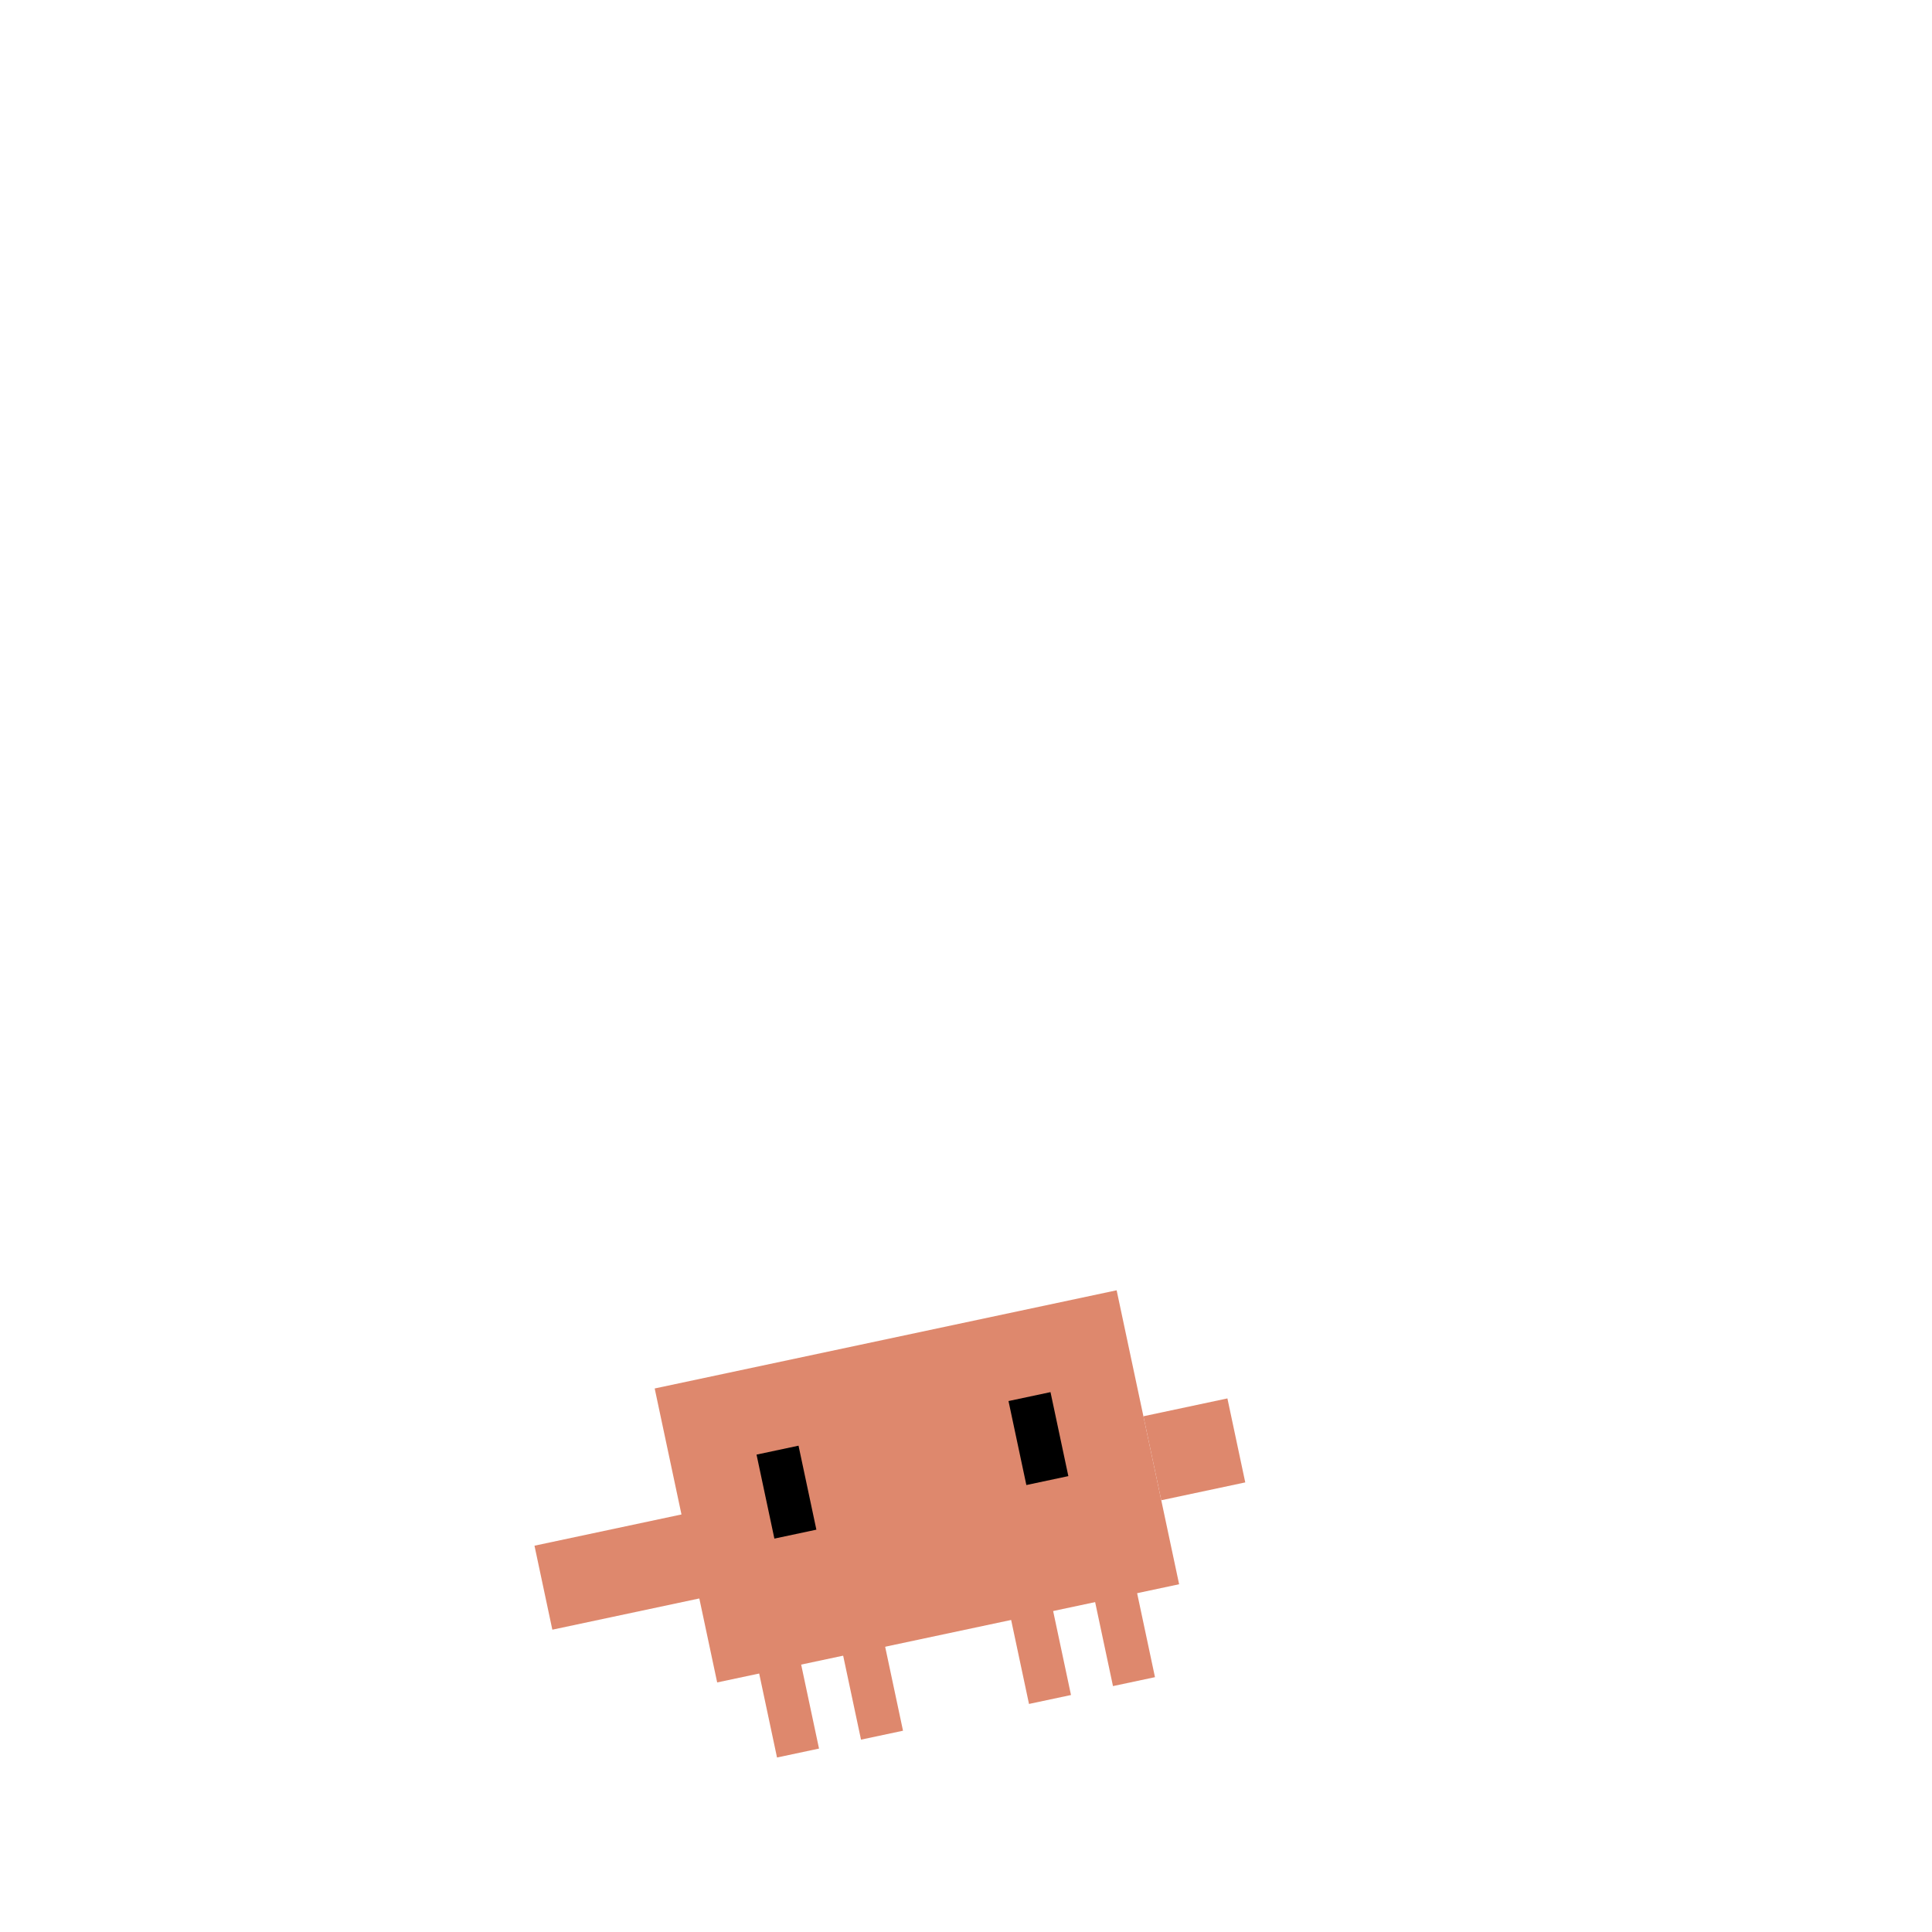
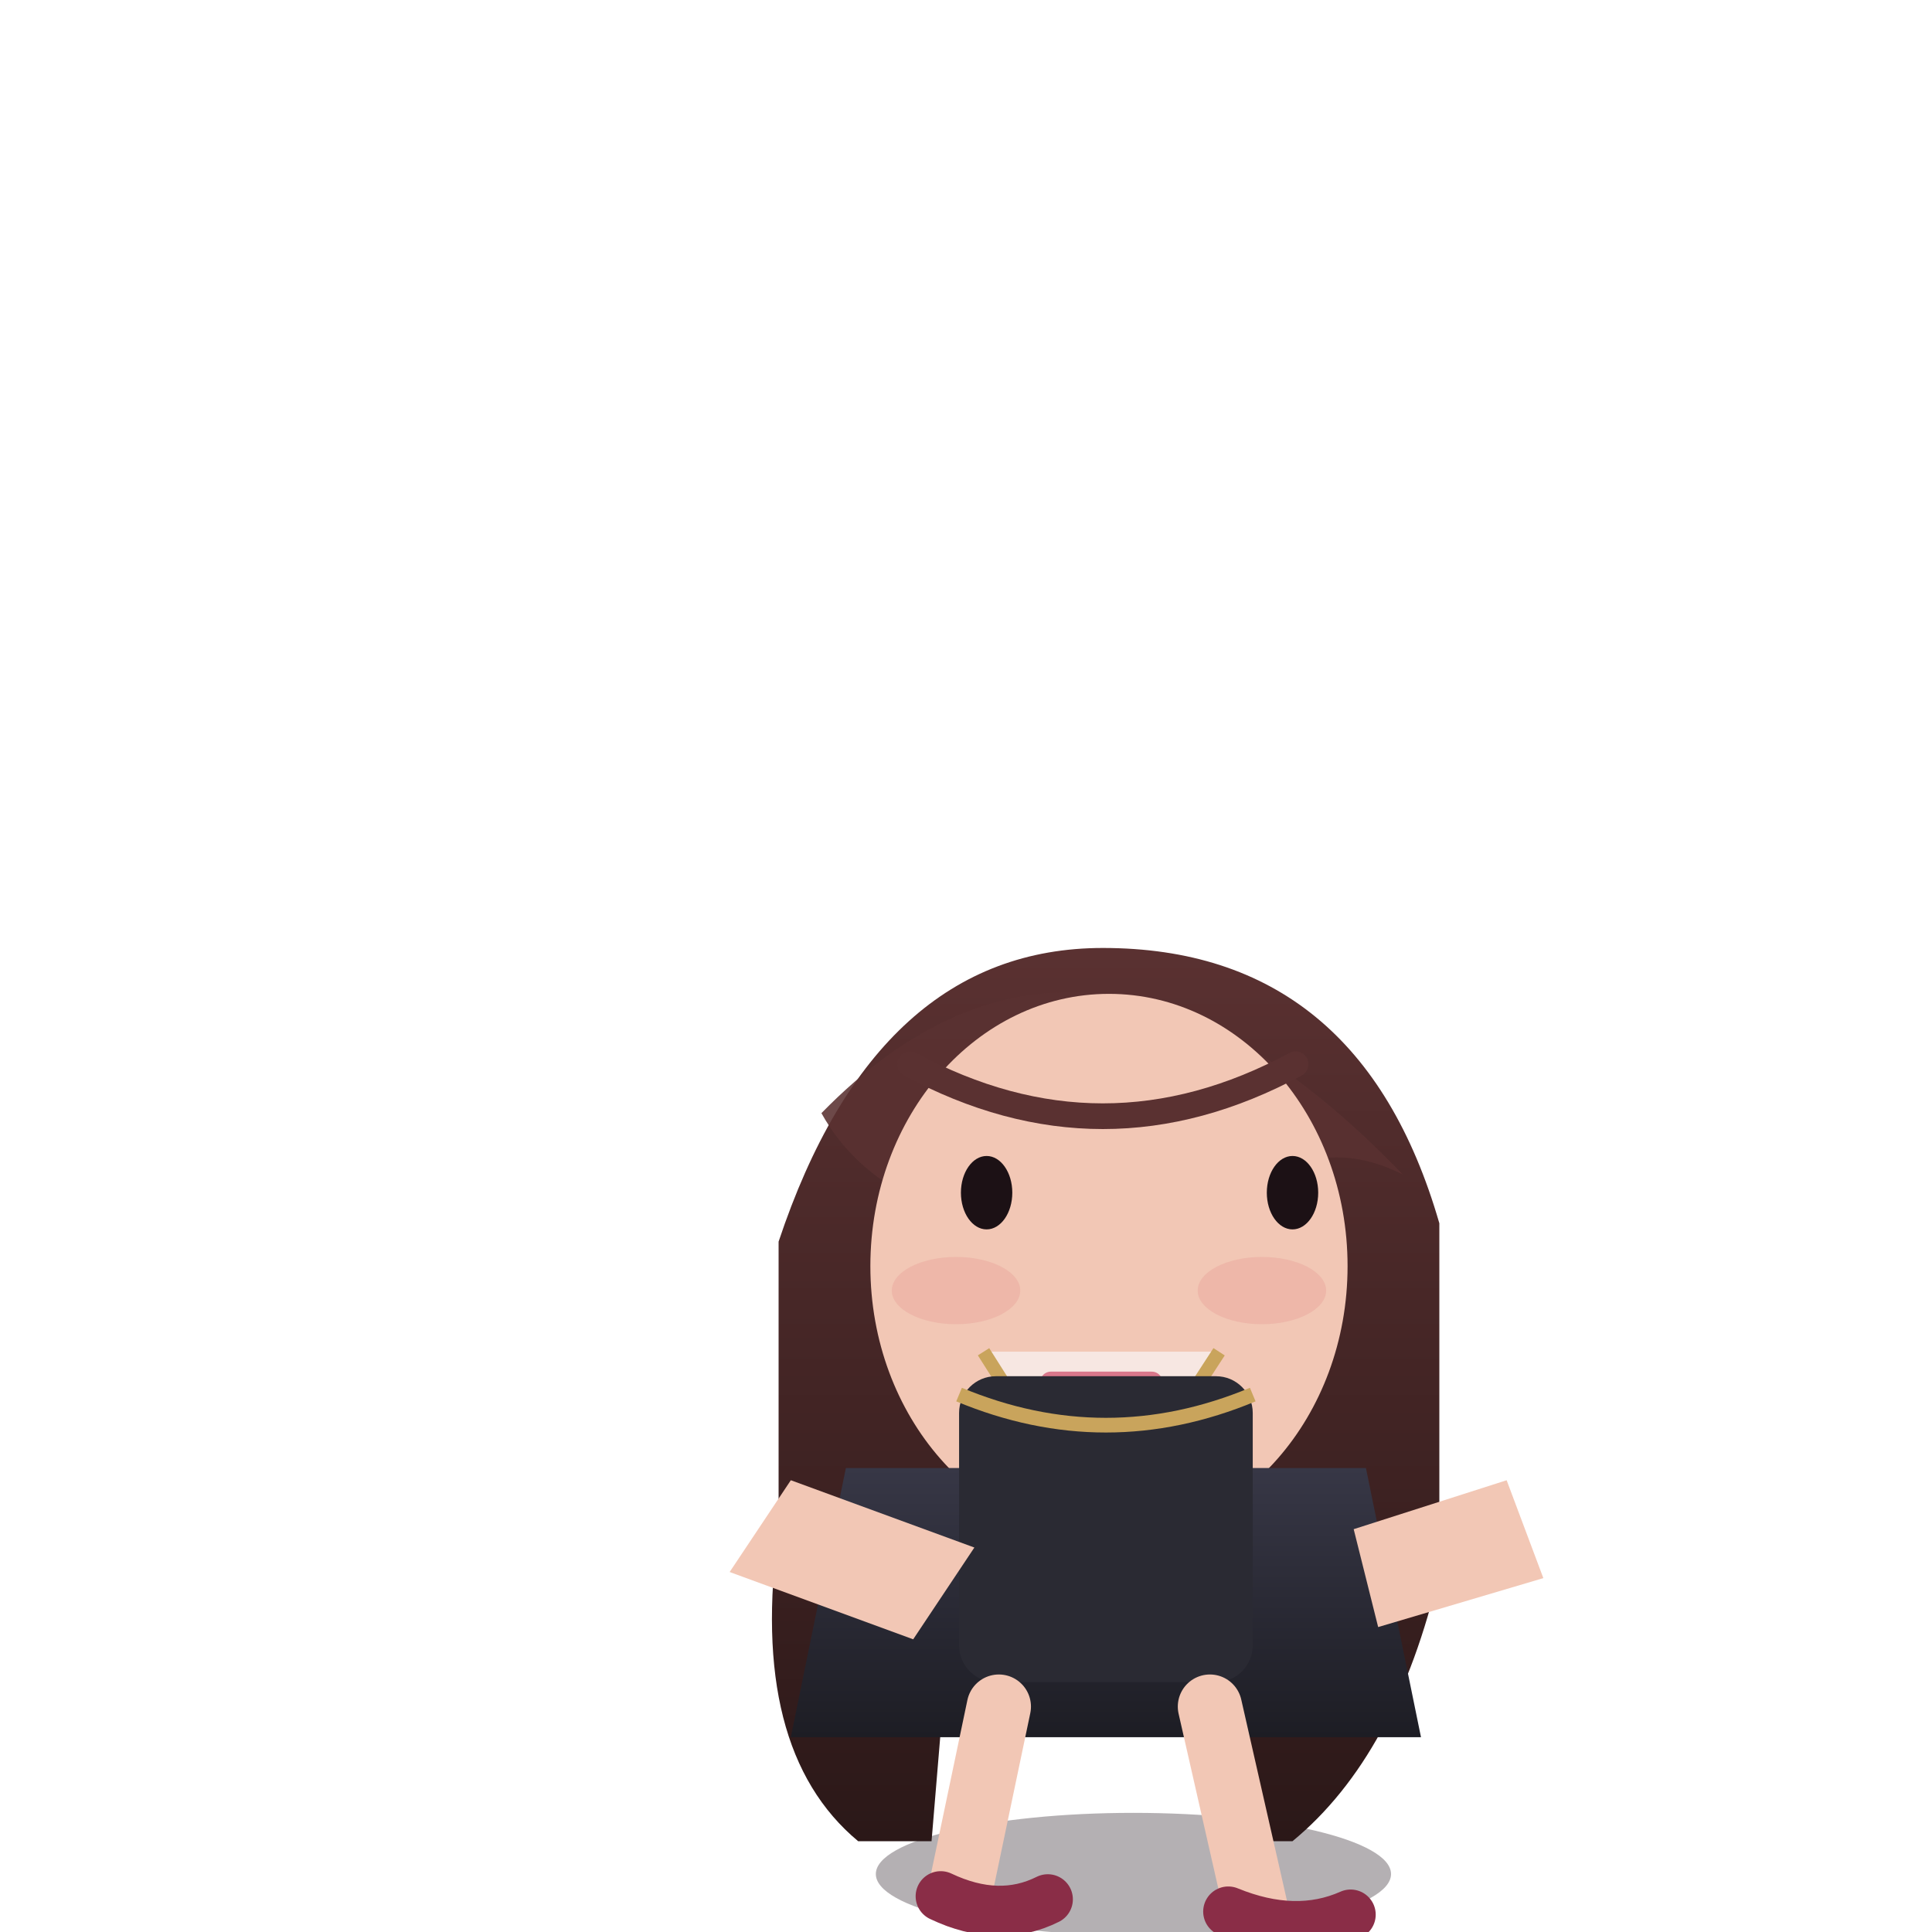
- <svg xmlns="http://www.w3.org/2000/svg" viewBox="-15 -25 45 45" width="500" height="500">
+ <svg xmlns="http://www.w3.org/2000/svg" viewBox="-10 -16 30 30" width="500" height="500">
  <defs>
+     <linearGradient id="hair-grad" x1="0" y1="0" x2="0" y2="1">
+       <stop offset="0%" stop-color="#5A3131" />
+       <stop offset="100%" stop-color="#2B1818" />
+     </linearGradient>
+     <linearGradient id="blazer-grad" x1="0" y1="0" x2="0" y2="1">
+       <stop offset="0%" stop-color="#373746" />
+       <stop offset="100%" stop-color="#1D1D24" />
+     </linearGradient>
    <style>
-       .breathe-anim {
-         transform-origin: 7.5px 13px;
-         animation: breathe 3.2s infinite ease-in-out;
+       .body-float { transform-origin: 7.5px 10px; animation: bodyFloat 3.8s infinite ease-in-out; }
+       .hair-sway { transform-origin: 7.5px 4.5px; animation: hairSway 4.8s infinite ease-in-out; }
+       .sparkle-pulse { animation: sparklePulse 1.8s infinite ease-in-out; }
+       .alert-pop { animation: alertPop 0.9s infinite ease-in-out; }
+       .sleep-breathe { transform-origin: 7.5px 10px; animation: sleepBreathe 4.6s infinite ease-in-out; }
+       .mini-hover { animation: miniHover 2.6s infinite ease-in-out; }
+       @keyframes bodyFloat {
+         0%,100% { transform: translate(0,0); }
+         50% { transform: translate(0,0.65px); }
      }
- 
-       .eyes-blink {
-         transform-origin: 7.5px 9px;
-         animation: eye-blink 4s infinite ease-in-out;
+       @keyframes hairSway {
+         0%,100% { transform: rotate(0deg); }
+         50% { transform: rotate(-1deg); }
      }
- 
-       #eyes-js {
-         transition: transform 0.2s ease-out;
+       @keyframes sparklePulse {
+         0%,100% { opacity: 0.65; transform: scale(1); }
+         50% { opacity: 1; transform: scale(1.08); }
      }
- 
-       /* Visible arm (left, facing screen) — occasional wobble */
-       .arm-wobble {
-         transform-box: fill-box;
-         transform-origin: 100% 0%; /* Shoulder joint: body-side top */
-         animation: arm-wobble 25s infinite ease-in-out;
+       @keyframes alertPop {
+         0%,100% { transform: translateY(0); }
+         50% { transform: translateY(-0.7px); }
      }
- 
-       @keyframes breathe {
-         0%, 100% { transform: scale(1, 1) translate(0, 0); }
-         50% { transform: scale(1.02, 0.98) translate(0, 0.5px); }
+       @keyframes sleepBreathe {
+         0%,100% { transform: translate(0,0) scale(1,1); }
+         50% { transform: translate(0,0.8px) scale(1.02,0.98); }
      }
- 
-       @keyframes eye-blink {
-         0%, 10%, 100% { transform: scaleY(1); }
-         5% { transform: scaleY(0.1); }
-       }
- 
-       /* Arm wobble: 25s cycle, still ~23s, quick wave in ~1.5s near the end */
-       @keyframes arm-wobble {
-         0%, 91%, 97%, 100% { transform: rotate(0deg); }
-         92% { transform: rotate(18deg); }
-         93.5% { transform: rotate(-5deg); }
-         95% { transform: rotate(14deg); }
+       @keyframes miniHover {
+         0%,100% { transform: translateY(0); }
+         50% { transform: translateY(-0.8px); }
      }
    </style>
  </defs>
-   <g transform="rotate(-12, 7.5, 15)">
-     <g fill="#DE886D">
-       <rect x="3" y="11" width="1" height="4" />
-       <rect x="5" y="11" width="1" height="4" />
-       <rect x="9" y="11" width="1" height="4" />
-       <rect x="11" y="11" width="1" height="4" />
-     </g>
-     <g id="body-js">
-       <g class="breathe-anim">
-         <rect x="2" y="6" width="11" height="7" fill="#DE886D" />
-         <g class="arm-wobble">
-           <rect x="-1.5" y="9" width="4.5" height="2" fill="#DE886D" />
-         </g>
-         <rect x="13" y="9" width="2" height="2" fill="#DE886D" />
-         <g id="eyes-js" fill="#000000">
-           <g class="eyes-blink">
-             <rect x="4" y="8" width="1" height="2" />
-             <rect x="10" y="8" width="1" height="2" />
-           </g>
-         </g>
+   <g id="shadow-js" transform="translate(0 0) scale(1 1)">
+     <ellipse cx="7.6" cy="13.1" rx="4" ry="0.95" fill="#24171F" opacity="0.34" />
+   </g>
+   <g transform="translate(0 1) scale(0.95)">
+     <g id="body-js" transform="translate(0 0) rotate(0 7.5 9.5)" class="mini-hover">
+       <g class="hair-sway">
+         <path d="M2.2 2.4 Q3.8 -2.4 7.5 -2.4 Q11.7 -2.4 13 2.1 L13 7.8 Q12.3 10.8 10.6 12.2 L9.6 12.2 L10 5.5 Q7.8 7.2 5.1 7.4 L4.7 12.2 L3.5 12.2 Q1.7 10.7 2.2 7.1 Z" fill="url(#hair-grad)" />
+         <path d="M2.9 0.3 Q7.2 -4.1 12.4 1.3 Q11.4 0.8 10.5 1.2 Q7.6 -1.6 4.4 1.7 Q3.4 1.2 2.9 0.3 Z" fill="#5A3131" opacity="0.88" />
      </g>
+       <ellipse cx="7.6" cy="2.8" rx="3.9" ry="4.45" fill="#F2C7B5" />
+       <ellipse cx="5.1" cy="3.2" rx="1.05" ry="0.55" fill="#E8A59B" opacity="0.45" />
+       <ellipse cx="10.1" cy="3.2" rx="1.05" ry="0.55" fill="#E8A59B" opacity="0.45" />
+       <g id="eyes-js" fill="#1C1115">
+         <ellipse cx="5.6" cy="1.6" rx="0.42" ry="0.6" />
+         <ellipse cx="10.6" cy="1.6" rx="0.42" ry="0.6" />
+       </g>
+       <path d="M6.55 4.6 q1 0.45 1.95 0" stroke="#B84C67" stroke-width="0.4" fill="none" stroke-linecap="round" />
+       <path d="M4.35 -0.5 Q7.5 1.2 10.65 -0.5" stroke="#5A3131" stroke-width="0.42" fill="none" stroke-linecap="round" />
+       <path d="M3.3 6.1 L11.8 6.1 L12.7 10.5 L2.4 10.5 Z" fill="url(#blazer-grad)" />
+       <path d="M5.55 4.2 L7.45 7.2 L9.4 4.2" fill="#F7E7E2" />
+       <path d="M5.55 4.2 L7.45 7.2 L9.4 4.2" stroke="#C9A45C" stroke-width="0.22" fill="#F7E7E2" />
+       <path d="M6.65 4.7 H8.3" stroke="#D9778B" stroke-width="0.35" stroke-linecap="round" />
+       <rect x="5.15" y="4.6" width="4.8" height="5" rx="0.6" fill="#2A2A33" />
+       <path d="M5.15 4.9 Q7.55 5.9 9.95 4.9" stroke="#C9A45C" stroke-width="0.24" fill="none" />
+       <path d="M1.4 7.8 L4.4 8.9 L5.4 7.4 L2.4 6.3 Z" fill="#F2C7B5" />
+       <path d="M12 8.7 L14.7 7.9 L14.1 6.3 L11.6 7.1 Z" fill="#F2C7B5" />
+       <path d="M5.8 10 L5.15 13.1" stroke="#F2C7B5" stroke-width="1.05" stroke-linecap="round" />
+       <path d="M9.25 10 L10 13.3" stroke="#F2C7B5" stroke-width="1.05" stroke-linecap="round" />
+       <path d="M4.85 13.1 Q5.8 13.55 6.6 13.15" stroke="#8A2D47" stroke-width="0.82" stroke-linecap="round" />
+       <path d="M9.55 13.35 Q10.65 13.8 11.55 13.4" stroke="#8A2D47" stroke-width="0.82" stroke-linecap="round" />
    </g>
  </g>
</svg>
